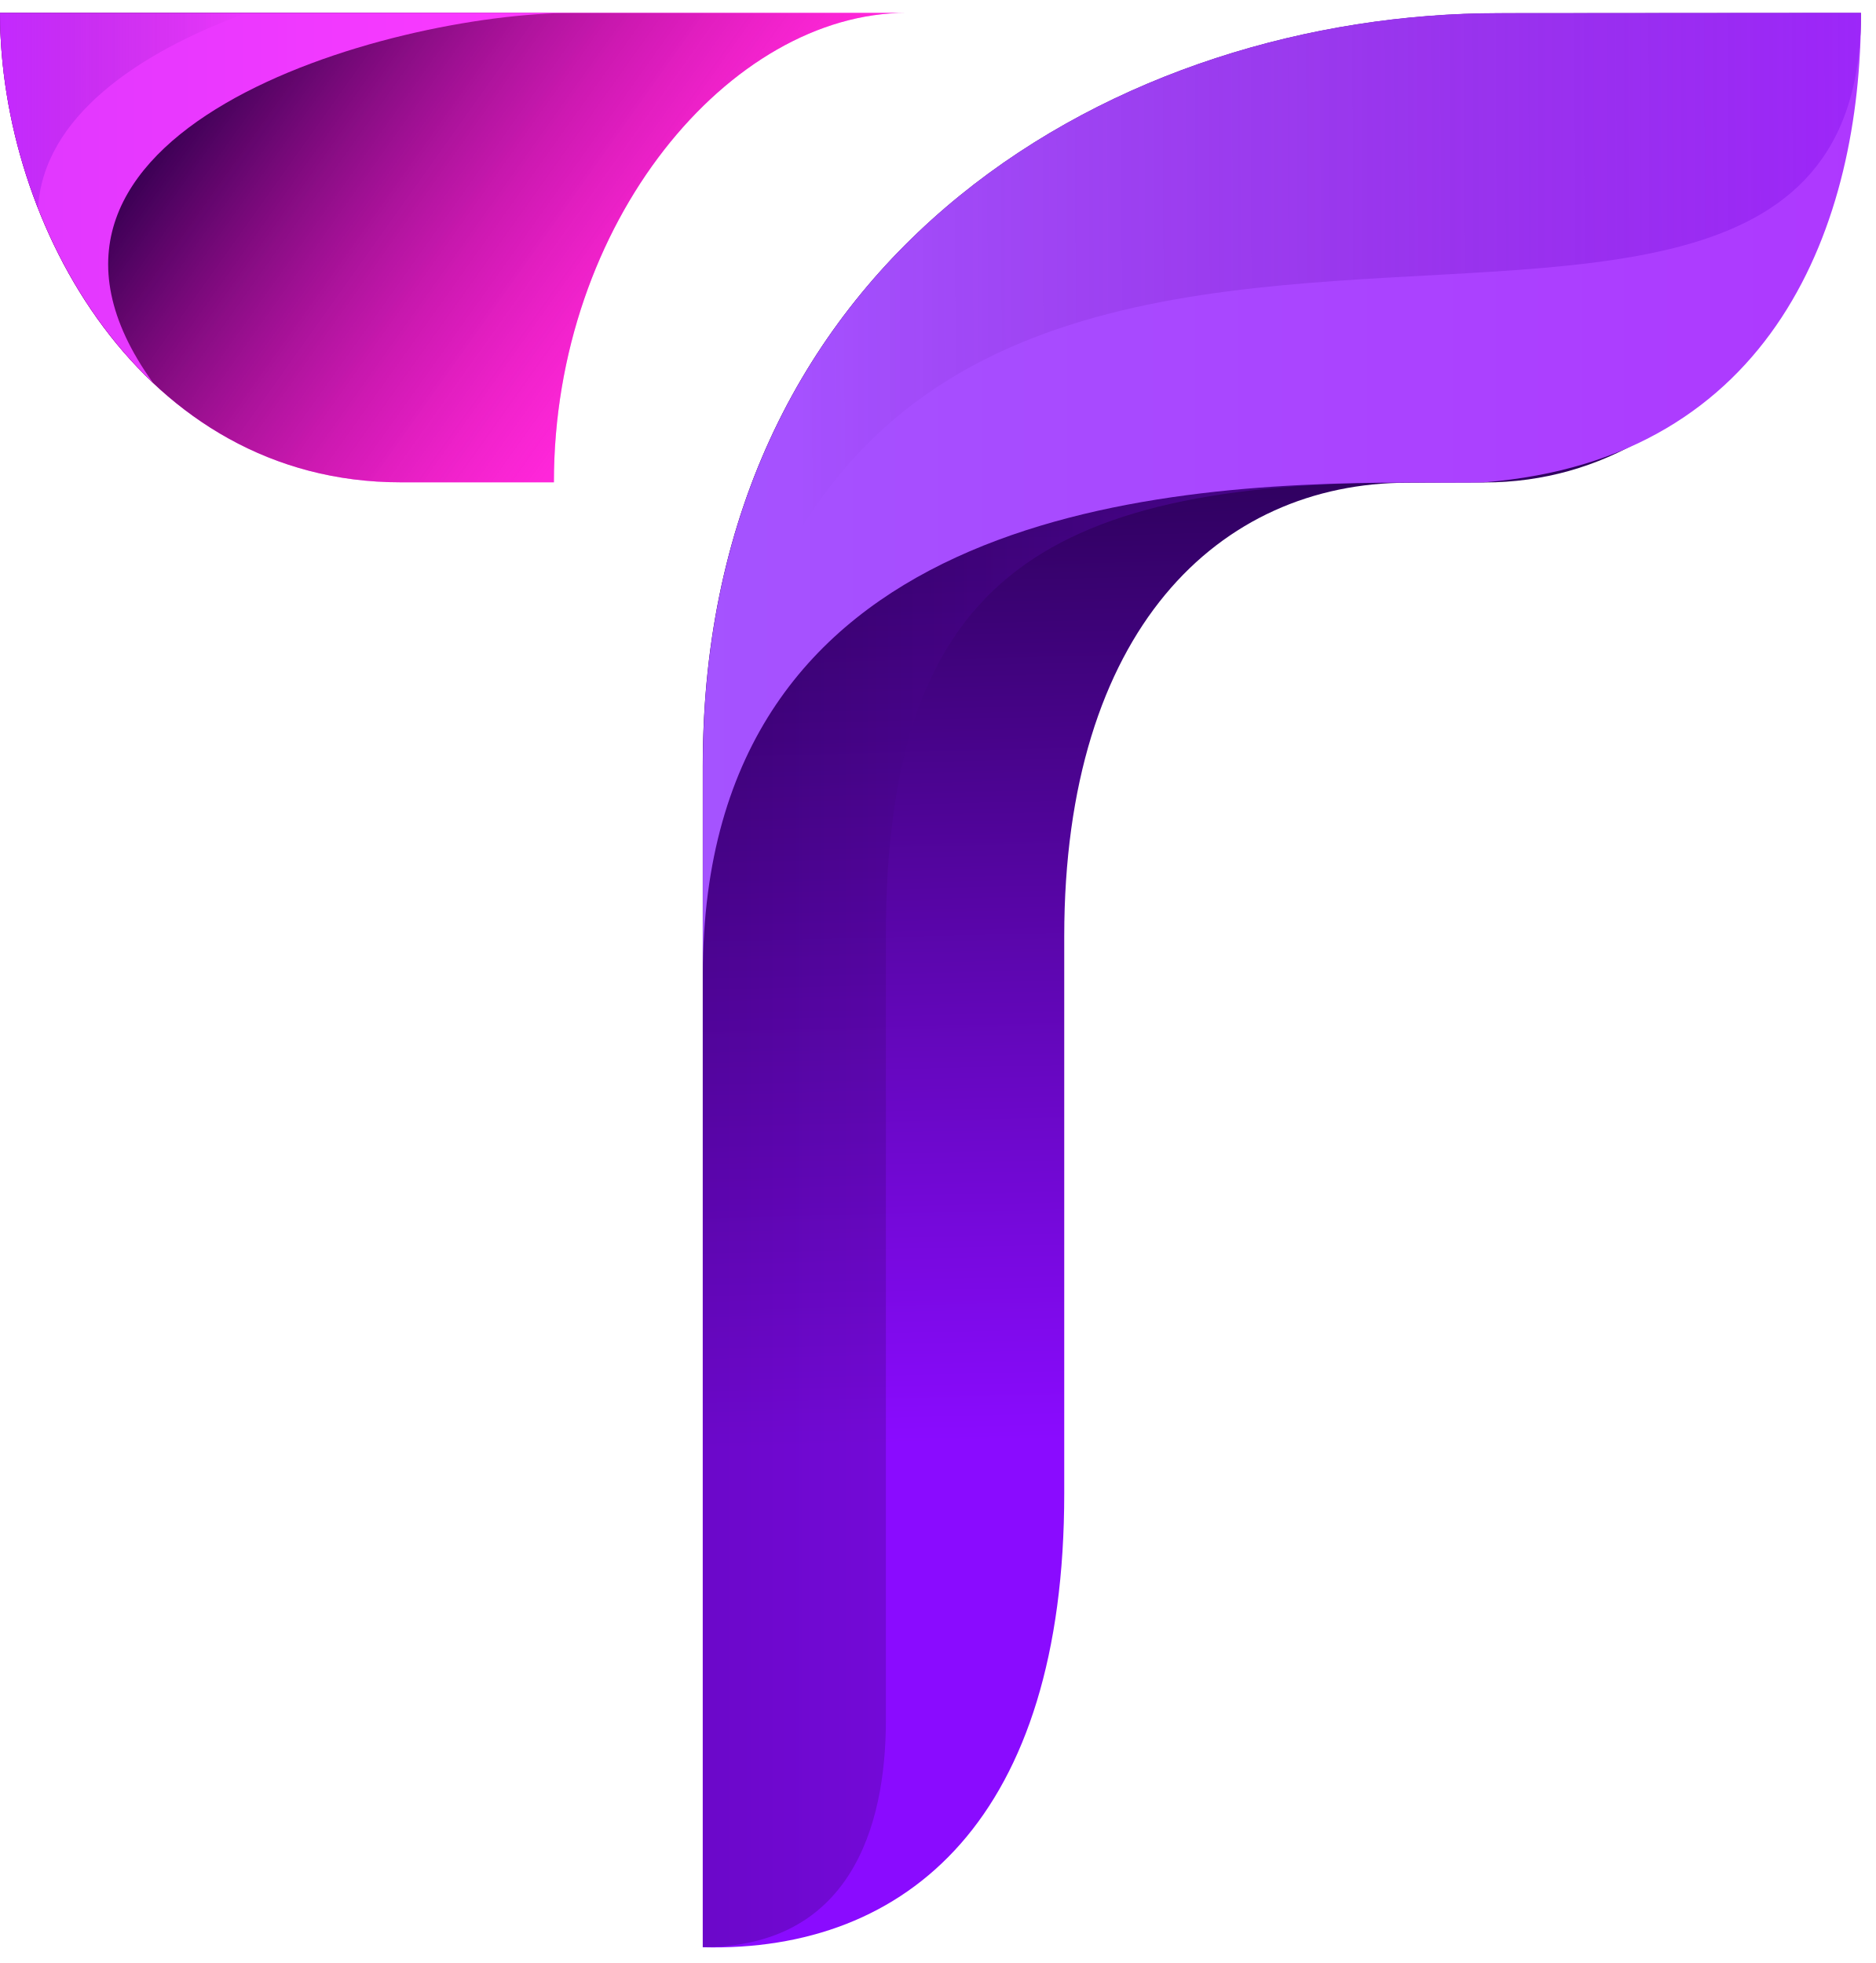
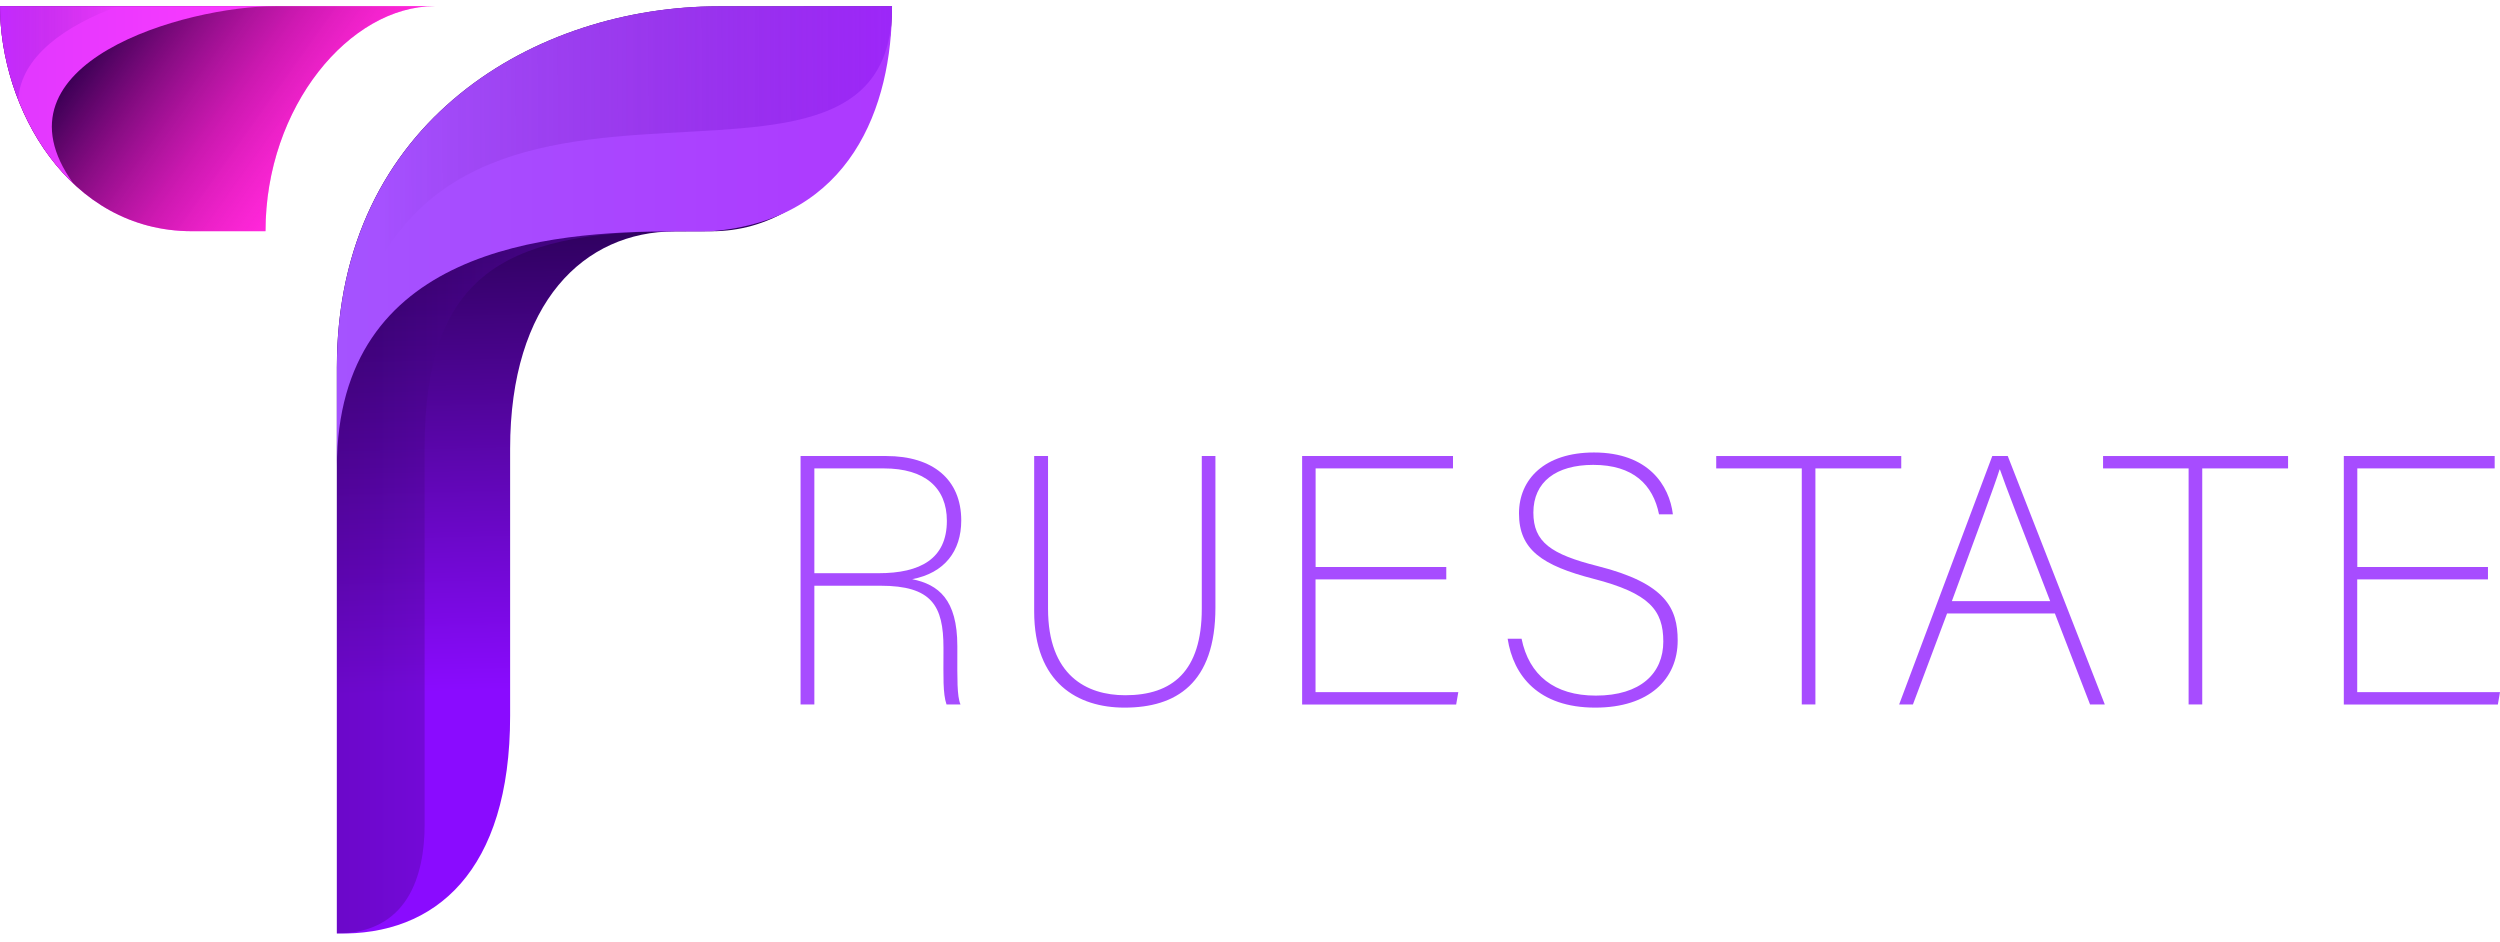
- <svg xmlns="http://www.w3.org/2000/svg" width="64" height="67" viewBox="0 0 64 67" fill="none">
-   <path d="M23.984 66.463C23.984 66.463 23.984 39.174 23.984 26.149C23.984 8.502 38.295 0.453 51.168 0.453L63.509 0.444C63.509 7.585 58.851 16.467 50.648 16.467C50.33 16.467 48.356 16.476 48.047 16.476C41.586 16.476 36.321 21.518 36.321 31.957C36.321 35.304 36.321 45.161 36.321 50.968C36.325 62.016 31.012 66.638 23.984 66.463Z" fill="url(#paint0_linear_292_776)" />
-   <path opacity="0.32" d="M30.969 8.283C26.76 12.466 23.984 18.373 23.984 26.145C23.984 39.174 23.984 66.458 23.984 66.458C28.983 66.458 30.234 62.409 30.234 58.713C30.234 55.017 30.234 44.015 30.234 31.952C30.234 19.894 35.468 16.471 48.051 16.471L46.169 7.656L30.969 8.283Z" fill="url(#paint1_linear_292_776)" />
-   <path d="M18.904 16.462C18.904 7.572 24.92 0.439 30.936 0.439H0C0 7.657 4.844 16.462 13.671 16.462H18.904Z" fill="url(#paint2_linear_292_776)" />
-   <path d="M18.904 16.462C18.904 7.572 24.92 0.439 30.936 0.439H0C0 7.657 4.844 16.462 13.671 16.462H18.904Z" fill="url(#paint3_linear_292_776)" />
-   <path d="M63.513 0.439L51.172 0.448C38.295 0.448 23.988 8.498 23.988 26.145C23.988 28.207 23.988 30.632 23.988 33.245C23.988 17.679 39.025 16.471 48.055 16.471C48.364 16.471 50.338 16.485 50.655 16.462C60.582 15.67 63.513 7.581 63.513 0.439Z" fill="url(#paint4_linear_292_776)" />
-   <path opacity="0.42" d="M23.984 26.145C23.984 28.207 23.984 30.632 23.984 33.245C23.984 -5.292 63.513 20.033 63.513 0.439L51.172 0.448C38.295 0.448 23.984 8.502 23.984 26.145Z" fill="url(#paint5_linear_292_776)" />
-   <path d="M19.607 0.439H0C0 4.842 1.807 9.836 5.217 13.057C-0.961 4.471 13.203 0.439 19.607 0.439Z" fill="url(#paint6_linear_292_776)" />
-   <path opacity="0.32" d="M8.422 0.439H0C0 2.614 0.441 4.932 1.298 7.111C1.473 4.006 4.693 1.8 8.422 0.439Z" fill="url(#paint7_linear_292_776)" />
+ <svg xmlns="http://www.w3.org/2000/svg" width="178" height="67" viewBox="0 0 178 67" fill="none">
+   <path d="M23.984 66.463C23.984 66.463 23.984 39.174 23.984 26.149C23.984 8.502 38.295 0.453 51.168 0.453L63.509 0.444C63.509 7.585 58.851 16.467 50.648 16.467C50.33 16.467 48.356 16.476 48.047 16.476C41.586 16.476 36.321 21.518 36.321 31.957C36.321 35.304 36.321 45.161 36.321 50.968C36.325 62.016 31.012 66.638 23.984 66.463Z" fill="url(#paint0_linear_292_298)" />
+   <path opacity="0.32" d="M30.969 8.283C26.76 12.466 23.984 18.373 23.984 26.145C23.984 39.174 23.984 66.458 23.984 66.458C28.983 66.458 30.234 62.409 30.234 58.713C30.234 55.017 30.234 44.015 30.234 31.952C30.234 19.894 35.468 16.471 48.051 16.471L46.169 7.656L30.969 8.283Z" fill="url(#paint1_linear_292_298)" />
+   <path d="M18.904 16.462C18.904 7.572 24.92 0.439 30.936 0.439H0C0 7.657 4.844 16.462 13.671 16.462H18.904Z" fill="url(#paint2_linear_292_298)" />
+   <path d="M18.904 16.462C18.904 7.572 24.92 0.439 30.936 0.439H0C0 7.657 4.844 16.462 13.671 16.462H18.904Z" fill="url(#paint3_linear_292_298)" />
+   <path d="M63.513 0.439L51.172 0.448C38.295 0.448 23.988 8.498 23.988 26.145C23.988 28.207 23.988 30.632 23.988 33.245C23.988 17.679 39.025 16.471 48.055 16.471C48.364 16.471 50.338 16.485 50.655 16.462C60.582 15.67 63.513 7.581 63.513 0.439Z" fill="url(#paint4_linear_292_298)" />
+   <path opacity="0.42" d="M23.984 26.145C23.984 28.207 23.984 30.632 23.984 33.245C23.984 -5.292 63.513 20.033 63.513 0.439L51.172 0.448C38.295 0.448 23.984 8.502 23.984 26.145Z" fill="url(#paint5_linear_292_298)" />
+   <path d="M19.607 0.439H0C0 4.842 1.807 9.836 5.217 13.057C-0.961 4.471 13.203 0.439 19.607 0.439Z" fill="url(#paint6_linear_292_298)" />
+   <path opacity="0.32" d="M8.422 0.439H0C0 2.614 0.441 4.932 1.298 7.111C1.473 4.006 4.693 1.8 8.422 0.439Z" fill="url(#paint7_linear_292_298)" />
+   <path d="M57.982 41.704V50.157H57V32.469H63.101C66.414 32.469 68.441 34.133 68.441 37.058C68.441 39.231 67.259 40.796 64.949 41.237C66.813 41.62 68.162 42.67 68.162 46.004V46.519C68.162 48.272 68.131 49.569 68.388 50.157H67.391C67.123 49.375 67.175 48.11 67.175 46.466V46.12C67.175 43.117 66.34 41.704 62.691 41.704H57.982ZM57.982 40.812H62.56C65.532 40.812 67.417 39.782 67.417 37.084C67.417 34.726 65.852 33.351 62.938 33.351H57.982V40.812Z" fill="#A74CFF" />
+   <path d="M74.62 32.469V43.342C74.62 48.089 77.361 49.501 80.117 49.501C83.467 49.501 85.567 47.805 85.567 43.342V32.469H86.538V43.258C86.538 48.682 83.719 50.383 80.064 50.383C76.741 50.383 73.633 48.635 73.633 43.531V32.469H74.62Z" fill="#A74CFF" />
+   <path d="M102.97 41.253H93.666V49.281H103.831L103.679 50.163H92.711V32.469H103.453V33.351H93.672V40.371H102.975V41.253H102.97Z" fill="#A74CFF" />
+   <path d="M108.336 45.479C108.866 48.073 110.667 49.527 113.623 49.527C116.826 49.527 118.427 47.926 118.427 45.679C118.427 43.453 117.451 42.24 113.46 41.211C109.801 40.266 108.152 39.137 108.152 36.559C108.152 34.112 109.985 32.217 113.492 32.217C117.372 32.217 118.858 34.564 119.11 36.622H118.123C117.698 34.517 116.296 33.099 113.439 33.099C110.799 33.099 109.176 34.306 109.176 36.496C109.176 38.601 110.431 39.468 113.765 40.308C118.611 41.531 119.451 43.321 119.451 45.605C119.451 48.341 117.43 50.383 113.586 50.383C109.533 50.383 107.753 48.11 107.344 45.479H108.336Z" fill="#A74CFF" />
+   <path d="M128.286 33.351H122.195V32.469H135.369V33.351H129.257V50.157H128.286V33.351Z" fill="#A74CFF" />
+   <path d="M138.632 43.678L136.201 50.157H135.219L141.85 32.469H142.953L149.862 50.157H148.812L146.308 43.678H138.632ZM145.972 42.801C143.877 37.383 142.748 34.469 142.396 33.43H142.37C142.06 34.448 140.642 38.26 138.973 42.801H145.972Z" fill="#A74CFF" />
+   <path d="M155.829 33.351H149.738V32.469H162.911V33.351H156.8V50.157H155.829V33.351Z" fill="#A74CFF" />
+   <path d="M177.138 41.253H167.834V49.281H177.999L177.847 50.163H166.879V32.469H177.621V33.351H167.84V40.371H177.143V41.253H177.138Z" fill="#A74CFF" />
  <defs>
-     <linearGradient id="paint0_linear_292_776" x1="43.359" y1="14.348" x2="44.252" y2="48.937" gradientUnits="userSpaceOnUse">
+     <linearGradient id="paint0_linear_292_298" x1="43.359" y1="14.348" x2="44.252" y2="48.937" gradientUnits="userSpaceOnUse">
      <stop offset="0" stop-color="#2A0056" />
      <stop offset="1" stop-color="#8A0BFF" />
    </linearGradient>
-     <linearGradient id="paint1_linear_292_776" x1="23.984" y1="37.06" x2="48.05" y2="37.06" gradientUnits="userSpaceOnUse">
+     <linearGradient id="paint1_linear_292_298" x1="23.984" y1="37.06" x2="48.05" y2="37.06" gradientUnits="userSpaceOnUse">
      <stop offset="0" stop-color="#2A0056" />
      <stop offset="1" stop-color="#8A0BFF" />
    </linearGradient>
-     <linearGradient id="paint2_linear_292_776" x1="4.566" y1="-5.452" x2="22.202" y2="7.099" gradientUnits="userSpaceOnUse">
+     <linearGradient id="paint2_linear_292_298" x1="4.566" y1="-5.452" x2="22.202" y2="7.099" gradientUnits="userSpaceOnUse">
      <stop stop-color="#DF38FF" />
      <stop offset="1" stop-color="#FF39FF" />
    </linearGradient>
-     <linearGradient id="paint3_linear_292_776" x1="9.709" y1="-0.804" x2="27.346" y2="11.747" gradientUnits="userSpaceOnUse">
+     <linearGradient id="paint3_linear_292_298" x1="9.709" y1="-0.804" x2="27.346" y2="11.747" gradientUnits="userSpaceOnUse">
      <stop stop-color="#3D0056" />
      <stop offset="0.793" stop-color="#FF0BA2" stop-opacity="0.4" />
    </linearGradient>
-     <linearGradient id="paint4_linear_292_776" x1="23.984" y1="16.845" x2="63.511" y2="16.845" gradientUnits="userSpaceOnUse">
+     <linearGradient id="paint4_linear_292_298" x1="23.984" y1="16.845" x2="63.511" y2="16.845" gradientUnits="userSpaceOnUse">
      <stop stop-color="#A553FF" />
      <stop offset="0.999" stop-color="#AE38FF" />
    </linearGradient>
-     <linearGradient id="paint5_linear_292_776" x1="67.447" y1="16.717" x2="27.139" y2="16.856" gradientUnits="userSpaceOnUse">
+     <linearGradient id="paint5_linear_292_298" x1="67.447" y1="16.717" x2="27.139" y2="16.856" gradientUnits="userSpaceOnUse">
      <stop stop-color="#8A0BFF" />
      <stop offset="0.999" stop-color="#2A0056" stop-opacity="0" />
    </linearGradient>
-     <linearGradient id="paint6_linear_292_776" x1="0" y1="6.751" x2="19.608" y2="6.751" gradientUnits="userSpaceOnUse">
+     <linearGradient id="paint6_linear_292_298" x1="0" y1="6.751" x2="19.608" y2="6.751" gradientUnits="userSpaceOnUse">
      <stop stop-color="#DF38FF" />
      <stop offset="1" stop-color="#FF39FF" />
    </linearGradient>
-     <linearGradient id="paint7_linear_292_776" x1="0" y1="3.776" x2="8.423" y2="3.776" gradientUnits="userSpaceOnUse">
+     <linearGradient id="paint7_linear_292_298" x1="0" y1="3.776" x2="8.423" y2="3.776" gradientUnits="userSpaceOnUse">
      <stop stop-color="#8A0BFF" />
      <stop offset="0.999" stop-color="#2A0056" stop-opacity="0" />
    </linearGradient>
  </defs>
</svg>
